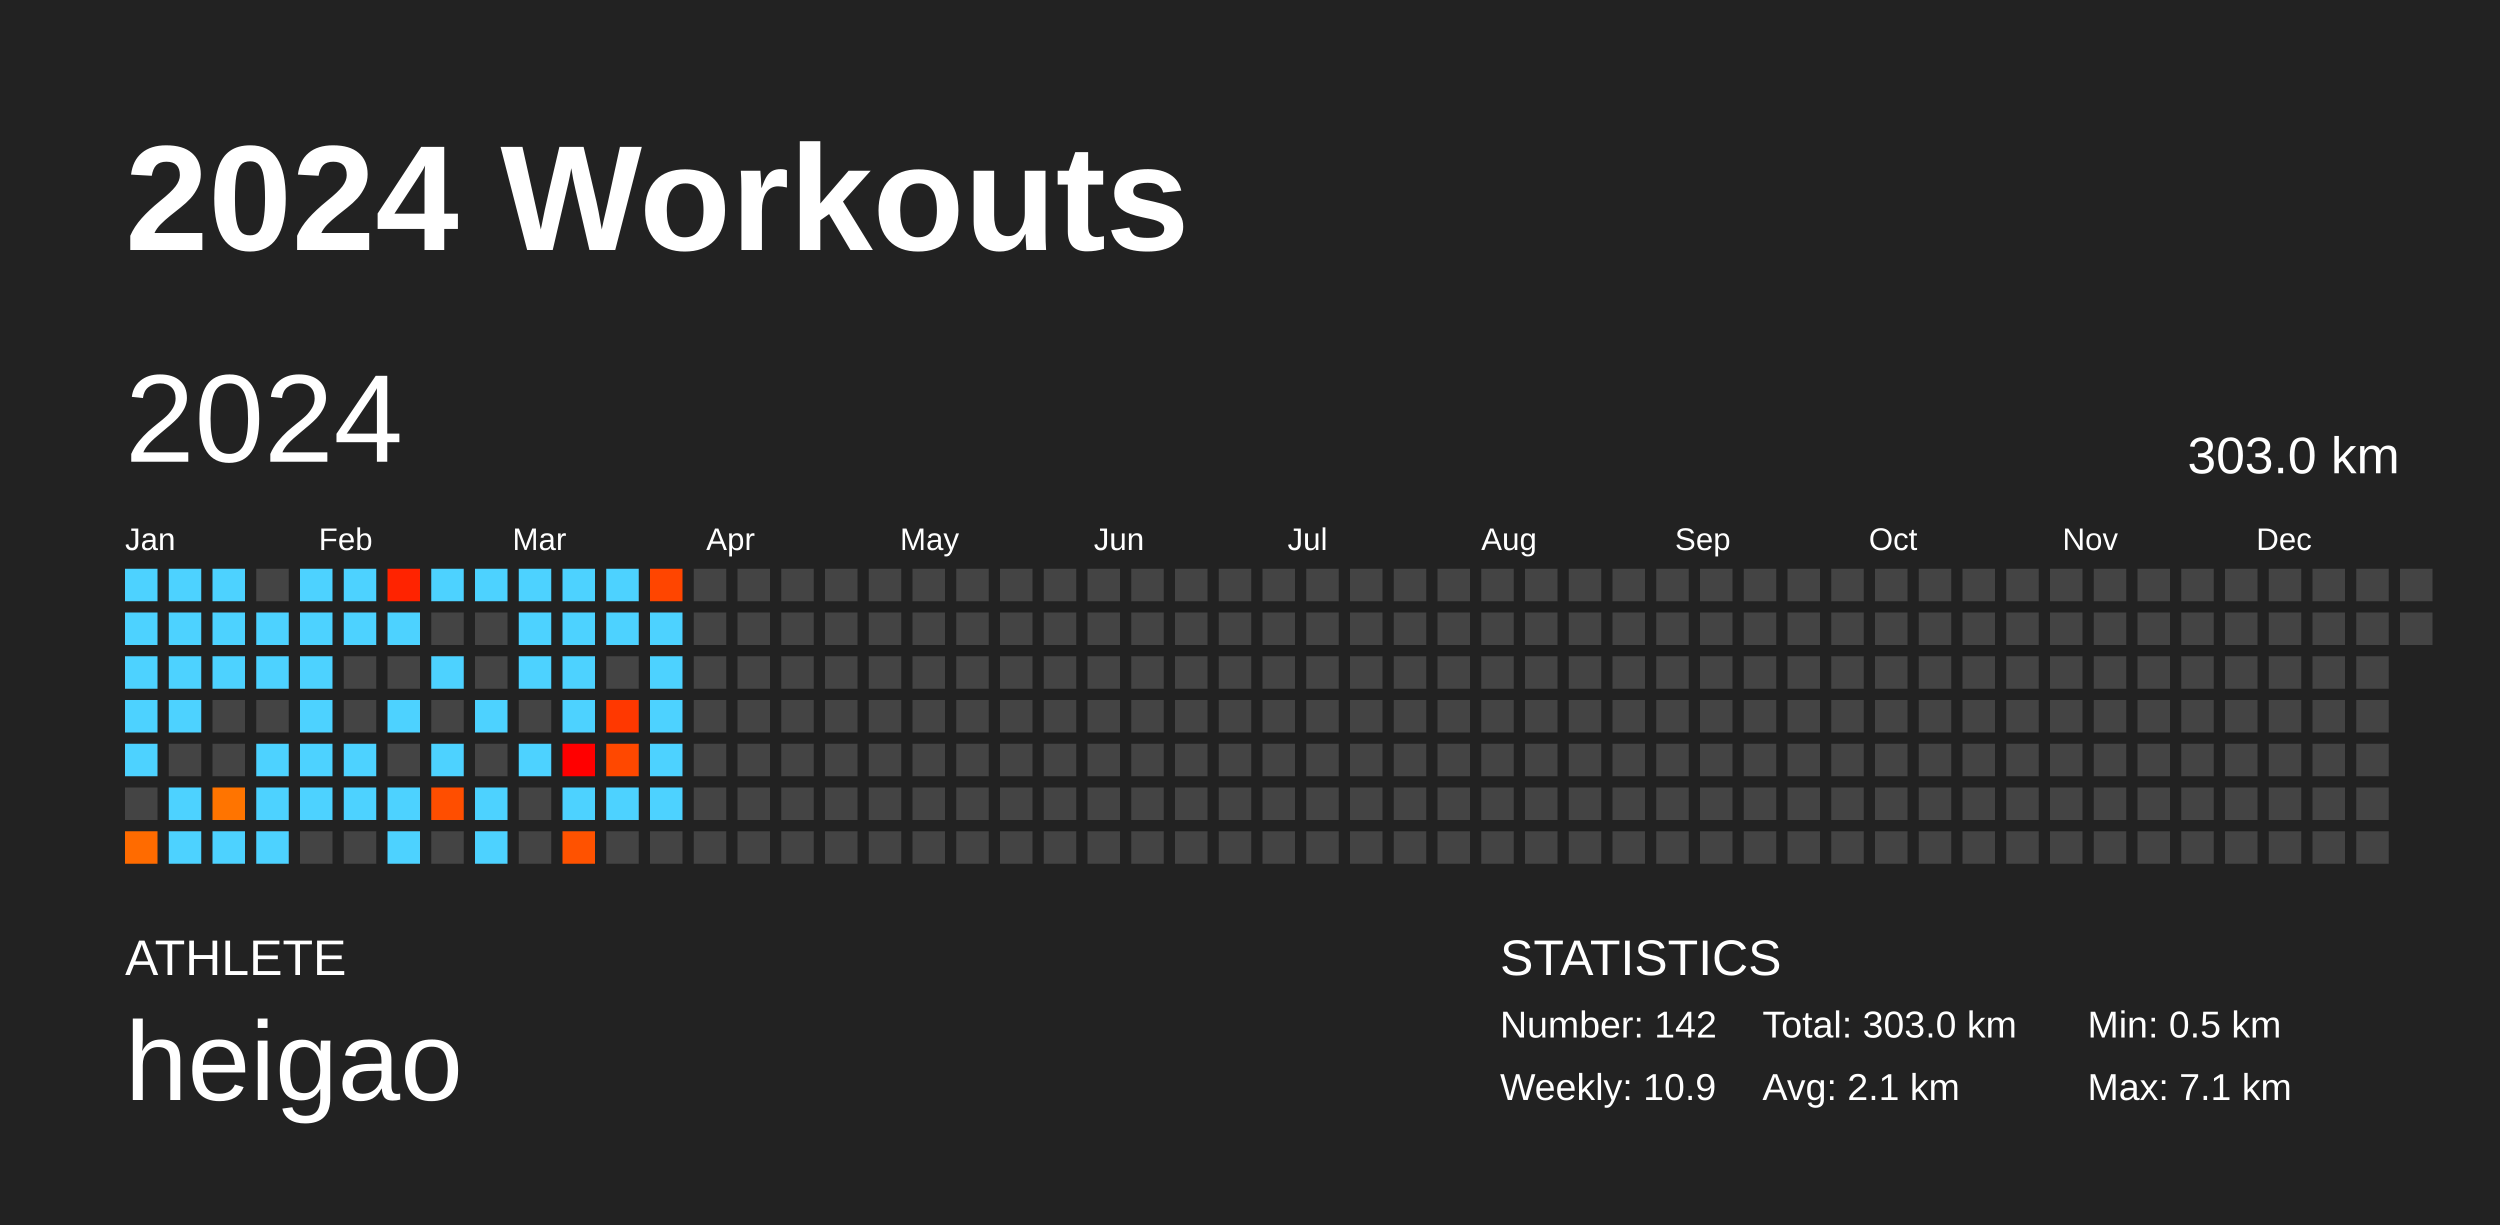
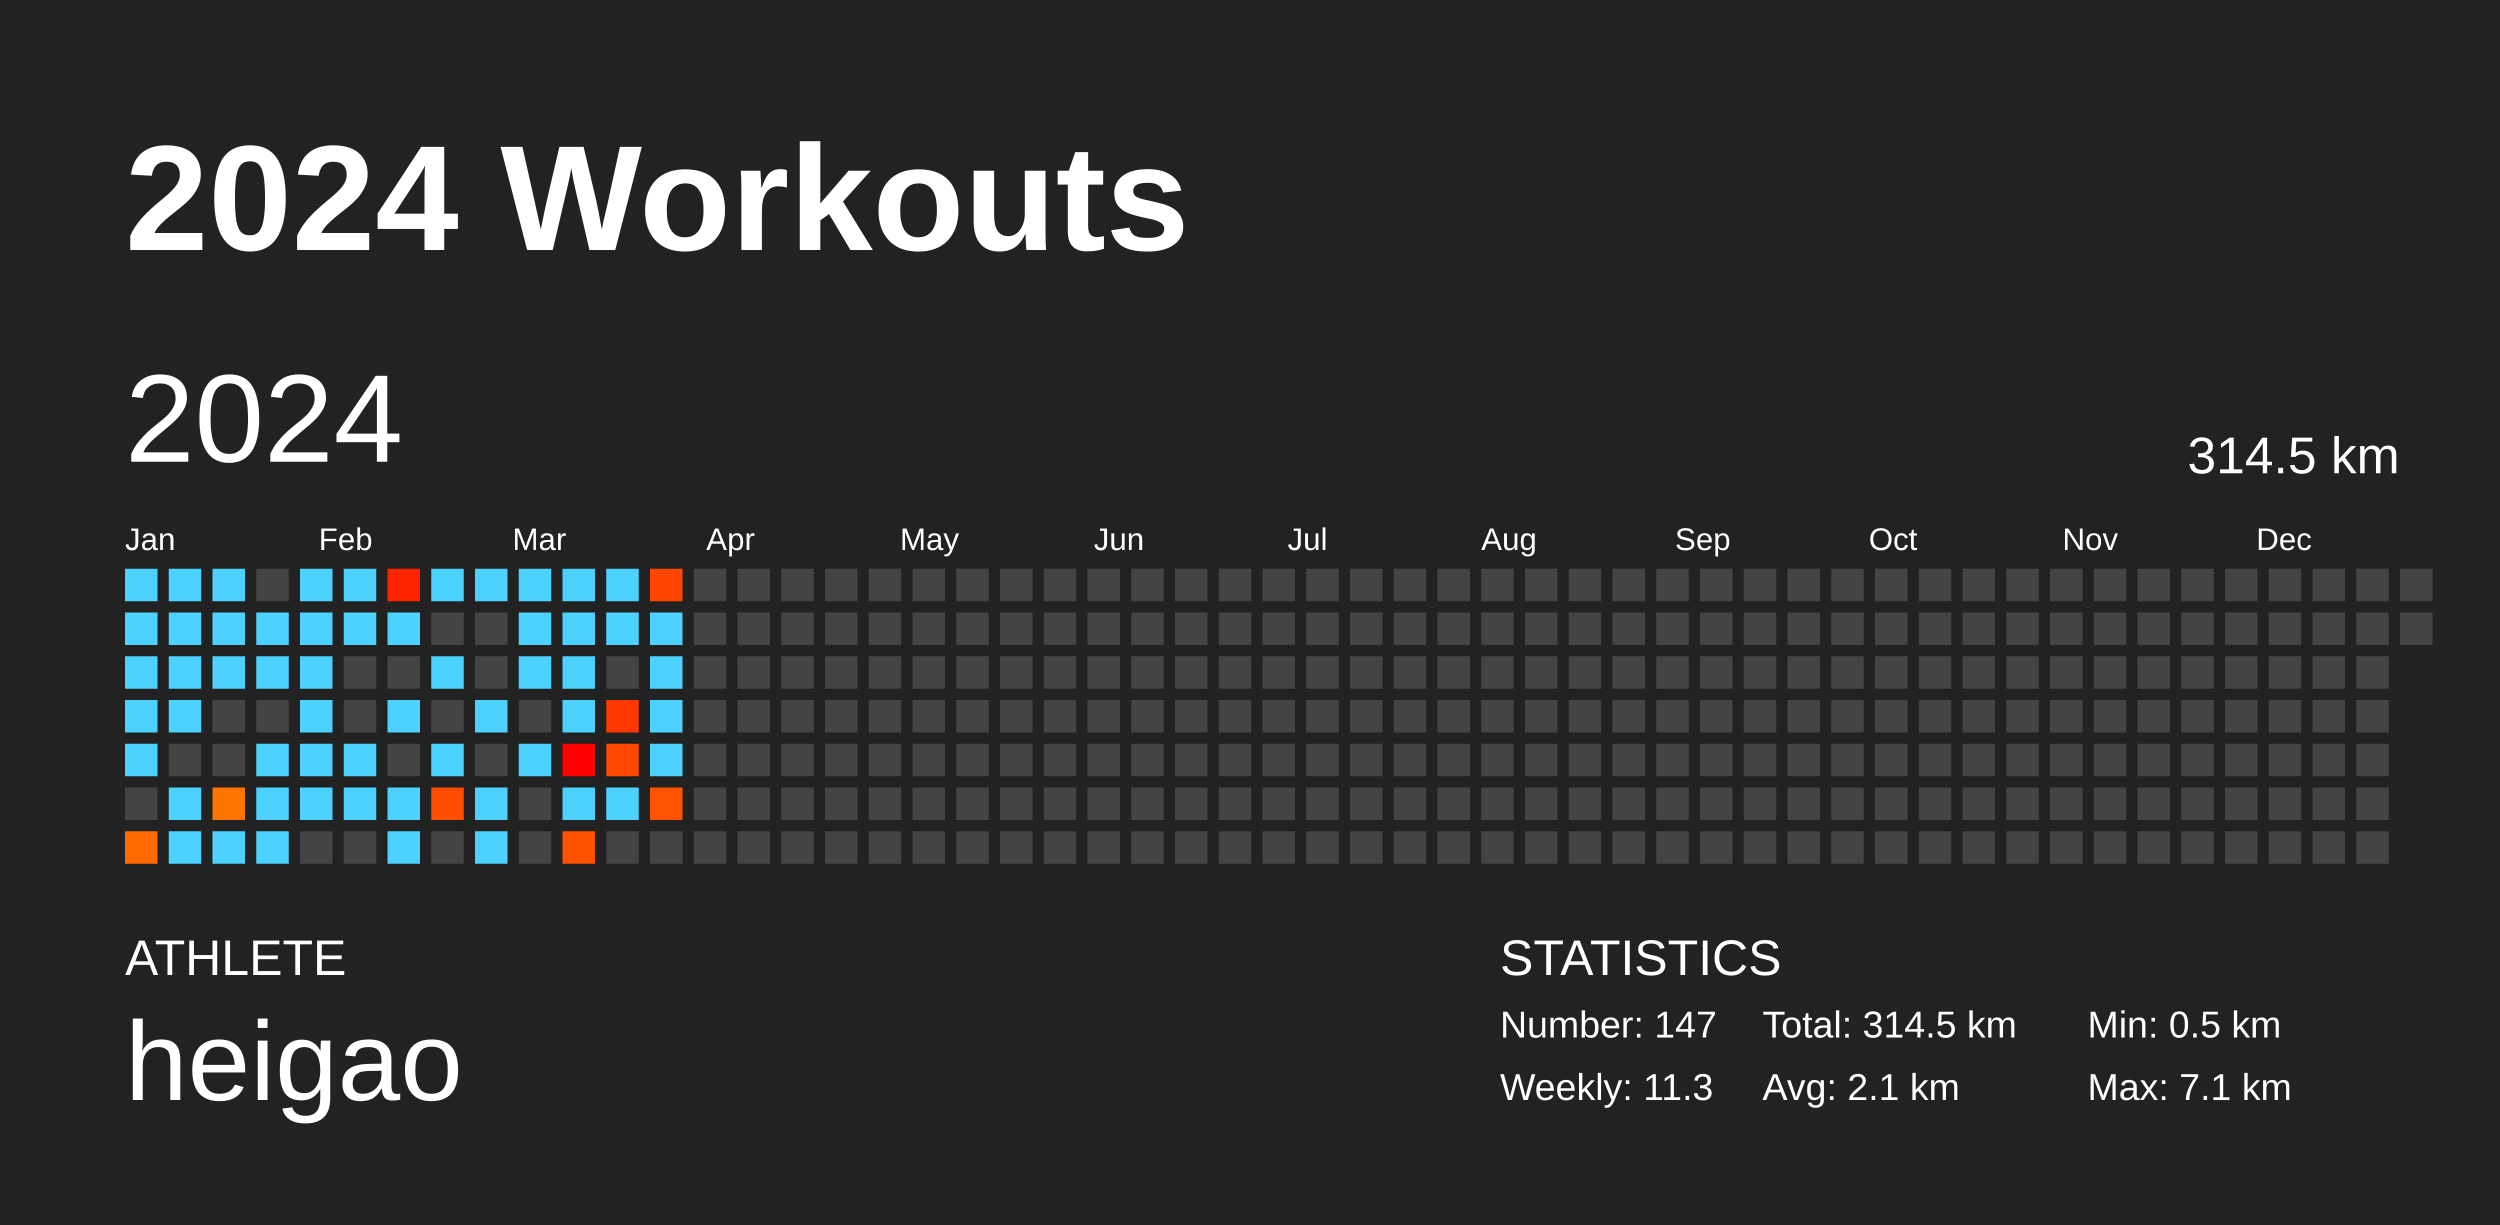
<svg xmlns="http://www.w3.org/2000/svg" baseProfile="full" height="98mm" version="1.1" viewBox="0,0,200,98" width="200mm">
  <defs />
  <rect fill="#222222" height="98" width="200" x="0" y="0" />
  <text fill="#FFFFFF" style="font-size:12px; font-family:Arial; font-weight:bold;" x="10" y="20">2024 Workouts</text>
  <text fill="#FFFFFF" style="font-size:4px; font-family:Arial" x="10" y="78">ATHLETE</text>
  <text fill="#FFFFFF" style="font-size:9px; font-family:Arial" x="10" y="88">heigao</text>
  <text fill="#FFFFFF" style="font-size:4px; font-family:Arial" x="120" y="78">STATISTICS</text>
-   <text fill="#FFFFFF" style="font-size:3px; font-family:Arial" x="120" y="83">Number: 142</text>
-   <text fill="#FFFFFF" style="font-size:3px; font-family:Arial" x="120" y="88">Weekly: 10.9</text>
-   <text fill="#FFFFFF" style="font-size:3px; font-family:Arial" x="141" y="83">Total: 303.0 km</text>
+   <text fill="#FFFFFF" style="font-size:3px; font-family:Arial" x="120" y="83">Number: 147</text>
+   <text fill="#FFFFFF" style="font-size:3px; font-family:Arial" x="120" y="88">Weekly: 11.3</text>
+   <text fill="#FFFFFF" style="font-size:3px; font-family:Arial" x="141" y="83">Total: 314.5 km</text>
  <text fill="#FFFFFF" style="font-size:3px; font-family:Arial" x="141" y="88">Avg: 2.1 km</text>
  <text fill="#FFFFFF" style="font-size:3px; font-family:Arial" x="167" y="83">Min: 0.5 km</text>
  <text fill="#FFFFFF" style="font-size:3px; font-family:Arial" x="167" y="88">Max: 7.1 km</text>
  <text dominant-baseline="hanging" fill="#FFFFFF" style="font-size:10.0px; font-family:Arial;" x="10" y="30">2024</text>
-   <text dominant-baseline="hanging" fill="#FFFFFF" style="font-size:4.125px; font-family:Arial;" x="175" y="35">303.0 km</text>
+   <text dominant-baseline="hanging" fill="#FFFFFF" style="font-size:4.125px; font-family:Arial;" x="175" y="35">314.5 km</text>
  <text fill="#FFFFFF" style="font-size:2.5px; font-family:Arial" x="10.0" y="44">Jan</text>
  <text fill="#FFFFFF" style="font-size:2.5px; font-family:Arial" x="25.5" y="44">Feb</text>
  <text fill="#FFFFFF" style="font-size:2.5px; font-family:Arial" x="41.0" y="44">Mar</text>
  <text fill="#FFFFFF" style="font-size:2.5px; font-family:Arial" x="56.5" y="44">Apr</text>
  <text fill="#FFFFFF" style="font-size:2.5px; font-family:Arial" x="72.0" y="44">May</text>
  <text fill="#FFFFFF" style="font-size:2.5px; font-family:Arial" x="87.5" y="44">Jun</text>
  <text fill="#FFFFFF" style="font-size:2.5px; font-family:Arial" x="103.0" y="44">Jul</text>
  <text fill="#FFFFFF" style="font-size:2.5px; font-family:Arial" x="118.5" y="44">Aug</text>
  <text fill="#FFFFFF" style="font-size:2.5px; font-family:Arial" x="134.0" y="44">Sep</text>
  <text fill="#FFFFFF" style="font-size:2.5px; font-family:Arial" x="149.5" y="44">Oct</text>
  <text fill="#FFFFFF" style="font-size:2.5px; font-family:Arial" x="165.0" y="44">Nov</text>
  <text fill="#FFFFFF" style="font-size:2.5px; font-family:Arial" x="180.5" y="44">Dec</text>
  <rect fill="#4dd2ff" height="2.6" width="2.6" x="10.0" y="45.5" />
  <rect fill="#4dd2ff" height="2.6" width="2.6" x="10.0" y="49.0" />
  <rect fill="#4dd2ff" height="2.6" width="2.6" x="10.0" y="52.5" />
  <rect fill="#4dd2ff" height="2.6" width="2.6" x="10.0" y="56.0" />
  <rect fill="#4dd2ff" height="2.6" width="2.6" x="10.0" y="59.5" />
  <rect fill="#444444" height="2.6" width="2.6" x="10.0" y="63.0" />
  <rect fill="#ff6b00" height="2.6" width="2.6" x="10.0" y="66.5" />
  <rect fill="#4dd2ff" height="2.6" width="2.6" x="13.5" y="45.5" />
  <rect fill="#4dd2ff" height="2.6" width="2.6" x="13.5" y="49.0" />
  <rect fill="#4dd2ff" height="2.6" width="2.6" x="13.5" y="52.5" />
  <rect fill="#4dd2ff" height="2.6" width="2.6" x="13.5" y="56.0" />
  <rect fill="#444444" height="2.6" width="2.6" x="13.5" y="59.5" />
  <rect fill="#4dd2ff" height="2.6" width="2.6" x="13.5" y="63.0" />
  <rect fill="#4dd2ff" height="2.6" width="2.6" x="13.5" y="66.5" />
  <rect fill="#4dd2ff" height="2.6" width="2.6" x="17.0" y="45.5" />
  <rect fill="#4dd2ff" height="2.6" width="2.6" x="17.0" y="49.0" />
  <rect fill="#4dd2ff" height="2.6" width="2.6" x="17.0" y="52.5" />
  <rect fill="#444444" height="2.6" width="2.6" x="17.0" y="56.0" />
  <rect fill="#444444" height="2.6" width="2.6" x="17.0" y="59.5" />
  <rect fill="#ff7400" height="2.6" width="2.6" x="17.0" y="63.0" />
  <rect fill="#4dd2ff" height="2.6" width="2.6" x="17.0" y="66.5" />
  <rect fill="#444444" height="2.6" width="2.6" x="20.5" y="45.5" />
  <rect fill="#4dd2ff" height="2.6" width="2.6" x="20.5" y="49.0" />
  <rect fill="#4dd2ff" height="2.6" width="2.6" x="20.5" y="52.5" />
  <rect fill="#444444" height="2.6" width="2.6" x="20.5" y="56.0" />
  <rect fill="#4dd2ff" height="2.6" width="2.6" x="20.5" y="59.5" />
  <rect fill="#4dd2ff" height="2.6" width="2.6" x="20.5" y="63.0" />
  <rect fill="#4dd2ff" height="2.6" width="2.6" x="20.5" y="66.5" />
  <rect fill="#4dd2ff" height="2.6" width="2.6" x="24.0" y="45.5" />
  <rect fill="#4dd2ff" height="2.6" width="2.6" x="24.0" y="49.0" />
  <rect fill="#4dd2ff" height="2.6" width="2.6" x="24.0" y="52.5" />
  <rect fill="#4dd2ff" height="2.6" width="2.6" x="24.0" y="56.0" />
  <rect fill="#4dd2ff" height="2.6" width="2.6" x="24.0" y="59.5" />
  <rect fill="#4dd2ff" height="2.6" width="2.6" x="24.0" y="63.0" />
  <rect fill="#444444" height="2.6" width="2.6" x="24.0" y="66.5" />
  <rect fill="#4dd2ff" height="2.6" width="2.6" x="27.5" y="45.5" />
  <rect fill="#4dd2ff" height="2.6" width="2.6" x="27.5" y="49.0" />
  <rect fill="#444444" height="2.6" width="2.6" x="27.5" y="52.5" />
  <rect fill="#444444" height="2.6" width="2.6" x="27.5" y="56.0" />
  <rect fill="#4dd2ff" height="2.6" width="2.6" x="27.5" y="59.5" />
  <rect fill="#4dd2ff" height="2.6" width="2.6" x="27.5" y="63.0" />
  <rect fill="#444444" height="2.6" width="2.6" x="27.5" y="66.5" />
  <rect fill="#ff2300" height="2.6" width="2.6" x="31.0" y="45.5" />
  <rect fill="#4dd2ff" height="2.6" width="2.6" x="31.0" y="49.0" />
  <rect fill="#444444" height="2.6" width="2.6" x="31.0" y="52.5" />
  <rect fill="#4dd2ff" height="2.6" width="2.6" x="31.0" y="56.0" />
  <rect fill="#444444" height="2.6" width="2.6" x="31.0" y="59.5" />
  <rect fill="#4dd2ff" height="2.6" width="2.6" x="31.0" y="63.0" />
  <rect fill="#4dd2ff" height="2.6" width="2.6" x="31.0" y="66.5" />
  <rect fill="#4dd2ff" height="2.6" width="2.6" x="34.5" y="45.5" />
  <rect fill="#444444" height="2.6" width="2.6" x="34.5" y="49.0" />
  <rect fill="#4dd2ff" height="2.6" width="2.6" x="34.5" y="52.5" />
  <rect fill="#444444" height="2.6" width="2.6" x="34.5" y="56.0" />
  <rect fill="#4dd2ff" height="2.6" width="2.6" x="34.5" y="59.5" />
  <rect fill="#ff4e00" height="2.6" width="2.6" x="34.5" y="63.0" />
  <rect fill="#444444" height="2.6" width="2.6" x="34.5" y="66.5" />
  <rect fill="#4dd2ff" height="2.6" width="2.6" x="38.0" y="45.5" />
  <rect fill="#444444" height="2.6" width="2.6" x="38.0" y="49.0" />
  <rect fill="#444444" height="2.6" width="2.6" x="38.0" y="52.5" />
  <rect fill="#4dd2ff" height="2.6" width="2.6" x="38.0" y="56.0" />
  <rect fill="#444444" height="2.6" width="2.6" x="38.0" y="59.5" />
  <rect fill="#4dd2ff" height="2.6" width="2.6" x="38.0" y="63.0" />
  <rect fill="#4dd2ff" height="2.6" width="2.6" x="38.0" y="66.5" />
  <rect fill="#4dd2ff" height="2.6" width="2.6" x="41.5" y="45.5" />
  <rect fill="#4dd2ff" height="2.6" width="2.6" x="41.5" y="49.0" />
  <rect fill="#4dd2ff" height="2.6" width="2.6" x="41.5" y="52.5" />
  <rect fill="#444444" height="2.6" width="2.6" x="41.5" y="56.0" />
  <rect fill="#4dd2ff" height="2.6" width="2.6" x="41.5" y="59.5" />
  <rect fill="#444444" height="2.6" width="2.6" x="41.5" y="63.0" />
  <rect fill="#444444" height="2.6" width="2.6" x="41.5" y="66.5" />
  <rect fill="#4dd2ff" height="2.6" width="2.6" x="45.0" y="45.5" />
  <rect fill="#4dd2ff" height="2.6" width="2.6" x="45.0" y="49.0" />
  <rect fill="#4dd2ff" height="2.6" width="2.6" x="45.0" y="52.5" />
  <rect fill="#4dd2ff" height="2.6" width="2.6" x="45.0" y="56.0" />
  <rect fill="#ff0000" height="2.6" width="2.6" x="45.0" y="59.5" />
  <rect fill="#4dd2ff" height="2.6" width="2.6" x="45.0" y="63.0" />
  <rect fill="#ff5200" height="2.6" width="2.6" x="45.0" y="66.5" />
  <rect fill="#4dd2ff" height="2.6" width="2.6" x="48.5" y="45.5" />
  <rect fill="#4dd2ff" height="2.6" width="2.6" x="48.5" y="49.0" />
  <rect fill="#444444" height="2.6" width="2.6" x="48.5" y="52.5" />
  <rect fill="#ff3800" height="2.6" width="2.6" x="48.5" y="56.0" />
  <rect fill="#ff4800" height="2.6" width="2.6" x="48.5" y="59.5" />
  <rect fill="#4dd2ff" height="2.6" width="2.6" x="48.5" y="63.0" />
  <rect fill="#444444" height="2.6" width="2.6" x="48.5" y="66.5" />
  <rect fill="#ff4500" height="2.6" width="2.6" x="52.0" y="45.5" />
  <rect fill="#4dd2ff" height="2.6" width="2.6" x="52.0" y="49.0" />
  <rect fill="#4dd2ff" height="2.6" width="2.6" x="52.0" y="52.5" />
  <rect fill="#4dd2ff" height="2.6" width="2.6" x="52.0" y="56.0" />
  <rect fill="#4dd2ff" height="2.6" width="2.6" x="52.0" y="59.5" />
-   <rect fill="#4dd2ff" height="2.6" width="2.6" x="52.0" y="63.0" />
+   <rect fill="#ff5300" height="2.6" width="2.6" x="52.0" y="63.0" />
  <rect fill="#444444" height="2.6" width="2.6" x="52.0" y="66.5" />
  <rect fill="#444444" height="2.6" width="2.6" x="55.5" y="45.5" />
  <rect fill="#444444" height="2.6" width="2.6" x="55.5" y="49.0" />
  <rect fill="#444444" height="2.6" width="2.6" x="55.5" y="52.5" />
  <rect fill="#444444" height="2.6" width="2.6" x="55.5" y="56.0" />
  <rect fill="#444444" height="2.6" width="2.6" x="55.5" y="59.5" />
  <rect fill="#444444" height="2.6" width="2.6" x="55.5" y="63.0" />
  <rect fill="#444444" height="2.6" width="2.6" x="55.5" y="66.5" />
  <rect fill="#444444" height="2.6" width="2.6" x="59.0" y="45.5" />
  <rect fill="#444444" height="2.6" width="2.6" x="59.0" y="49.0" />
  <rect fill="#444444" height="2.6" width="2.6" x="59.0" y="52.5" />
  <rect fill="#444444" height="2.6" width="2.6" x="59.0" y="56.0" />
  <rect fill="#444444" height="2.6" width="2.6" x="59.0" y="59.5" />
  <rect fill="#444444" height="2.6" width="2.6" x="59.0" y="63.0" />
  <rect fill="#444444" height="2.6" width="2.6" x="59.0" y="66.5" />
  <rect fill="#444444" height="2.6" width="2.6" x="62.5" y="45.5" />
  <rect fill="#444444" height="2.6" width="2.6" x="62.5" y="49.0" />
  <rect fill="#444444" height="2.6" width="2.6" x="62.5" y="52.5" />
  <rect fill="#444444" height="2.6" width="2.6" x="62.5" y="56.0" />
  <rect fill="#444444" height="2.6" width="2.6" x="62.5" y="59.5" />
  <rect fill="#444444" height="2.6" width="2.6" x="62.5" y="63.0" />
  <rect fill="#444444" height="2.6" width="2.6" x="62.5" y="66.5" />
  <rect fill="#444444" height="2.6" width="2.6" x="66.0" y="45.5" />
  <rect fill="#444444" height="2.6" width="2.6" x="66.0" y="49.0" />
  <rect fill="#444444" height="2.6" width="2.6" x="66.0" y="52.5" />
  <rect fill="#444444" height="2.6" width="2.6" x="66.0" y="56.0" />
  <rect fill="#444444" height="2.6" width="2.6" x="66.0" y="59.5" />
  <rect fill="#444444" height="2.6" width="2.6" x="66.0" y="63.0" />
  <rect fill="#444444" height="2.6" width="2.6" x="66.0" y="66.5" />
  <rect fill="#444444" height="2.6" width="2.6" x="69.5" y="45.5" />
  <rect fill="#444444" height="2.6" width="2.6" x="69.5" y="49.0" />
  <rect fill="#444444" height="2.6" width="2.6" x="69.5" y="52.5" />
  <rect fill="#444444" height="2.6" width="2.6" x="69.5" y="56.0" />
  <rect fill="#444444" height="2.6" width="2.6" x="69.5" y="59.5" />
  <rect fill="#444444" height="2.6" width="2.6" x="69.5" y="63.0" />
  <rect fill="#444444" height="2.6" width="2.6" x="69.5" y="66.5" />
  <rect fill="#444444" height="2.6" width="2.6" x="73.0" y="45.5" />
  <rect fill="#444444" height="2.6" width="2.6" x="73.0" y="49.0" />
  <rect fill="#444444" height="2.6" width="2.6" x="73.0" y="52.5" />
  <rect fill="#444444" height="2.6" width="2.6" x="73.0" y="56.0" />
  <rect fill="#444444" height="2.6" width="2.6" x="73.0" y="59.5" />
  <rect fill="#444444" height="2.6" width="2.6" x="73.0" y="63.0" />
  <rect fill="#444444" height="2.6" width="2.6" x="73.0" y="66.5" />
  <rect fill="#444444" height="2.6" width="2.6" x="76.5" y="45.5" />
  <rect fill="#444444" height="2.6" width="2.6" x="76.5" y="49.0" />
  <rect fill="#444444" height="2.6" width="2.6" x="76.5" y="52.5" />
  <rect fill="#444444" height="2.6" width="2.6" x="76.5" y="56.0" />
  <rect fill="#444444" height="2.6" width="2.6" x="76.5" y="59.5" />
  <rect fill="#444444" height="2.6" width="2.6" x="76.5" y="63.0" />
  <rect fill="#444444" height="2.6" width="2.6" x="76.5" y="66.5" />
  <rect fill="#444444" height="2.6" width="2.6" x="80.0" y="45.5" />
  <rect fill="#444444" height="2.6" width="2.6" x="80.0" y="49.0" />
  <rect fill="#444444" height="2.6" width="2.6" x="80.0" y="52.5" />
  <rect fill="#444444" height="2.6" width="2.6" x="80.0" y="56.0" />
  <rect fill="#444444" height="2.6" width="2.6" x="80.0" y="59.5" />
  <rect fill="#444444" height="2.6" width="2.6" x="80.0" y="63.0" />
  <rect fill="#444444" height="2.6" width="2.6" x="80.0" y="66.5" />
  <rect fill="#444444" height="2.6" width="2.6" x="83.5" y="45.5" />
  <rect fill="#444444" height="2.6" width="2.6" x="83.5" y="49.0" />
  <rect fill="#444444" height="2.6" width="2.6" x="83.5" y="52.5" />
  <rect fill="#444444" height="2.6" width="2.6" x="83.5" y="56.0" />
  <rect fill="#444444" height="2.6" width="2.6" x="83.5" y="59.5" />
  <rect fill="#444444" height="2.6" width="2.6" x="83.5" y="63.0" />
  <rect fill="#444444" height="2.6" width="2.6" x="83.5" y="66.5" />
  <rect fill="#444444" height="2.6" width="2.6" x="87.0" y="45.5" />
  <rect fill="#444444" height="2.6" width="2.6" x="87.0" y="49.0" />
  <rect fill="#444444" height="2.6" width="2.6" x="87.0" y="52.5" />
  <rect fill="#444444" height="2.6" width="2.6" x="87.0" y="56.0" />
  <rect fill="#444444" height="2.6" width="2.6" x="87.0" y="59.5" />
  <rect fill="#444444" height="2.6" width="2.6" x="87.0" y="63.0" />
  <rect fill="#444444" height="2.6" width="2.6" x="87.0" y="66.5" />
  <rect fill="#444444" height="2.6" width="2.6" x="90.5" y="45.5" />
  <rect fill="#444444" height="2.6" width="2.6" x="90.5" y="49.0" />
  <rect fill="#444444" height="2.6" width="2.6" x="90.5" y="52.5" />
  <rect fill="#444444" height="2.6" width="2.6" x="90.5" y="56.0" />
  <rect fill="#444444" height="2.6" width="2.6" x="90.5" y="59.5" />
  <rect fill="#444444" height="2.6" width="2.6" x="90.5" y="63.0" />
  <rect fill="#444444" height="2.6" width="2.6" x="90.5" y="66.5" />
  <rect fill="#444444" height="2.6" width="2.6" x="94.0" y="45.5" />
  <rect fill="#444444" height="2.6" width="2.6" x="94.0" y="49.0" />
  <rect fill="#444444" height="2.6" width="2.6" x="94.0" y="52.5" />
  <rect fill="#444444" height="2.6" width="2.6" x="94.0" y="56.0" />
  <rect fill="#444444" height="2.6" width="2.6" x="94.0" y="59.5" />
  <rect fill="#444444" height="2.6" width="2.6" x="94.0" y="63.0" />
  <rect fill="#444444" height="2.6" width="2.6" x="94.0" y="66.5" />
  <rect fill="#444444" height="2.6" width="2.6" x="97.5" y="45.5" />
  <rect fill="#444444" height="2.6" width="2.6" x="97.5" y="49.0" />
  <rect fill="#444444" height="2.6" width="2.6" x="97.5" y="52.5" />
  <rect fill="#444444" height="2.6" width="2.6" x="97.5" y="56.0" />
  <rect fill="#444444" height="2.6" width="2.6" x="97.5" y="59.5" />
  <rect fill="#444444" height="2.6" width="2.6" x="97.5" y="63.0" />
  <rect fill="#444444" height="2.6" width="2.6" x="97.5" y="66.5" />
  <rect fill="#444444" height="2.6" width="2.6" x="101.0" y="45.5" />
  <rect fill="#444444" height="2.6" width="2.6" x="101.0" y="49.0" />
  <rect fill="#444444" height="2.6" width="2.6" x="101.0" y="52.5" />
  <rect fill="#444444" height="2.6" width="2.6" x="101.0" y="56.0" />
  <rect fill="#444444" height="2.6" width="2.6" x="101.0" y="59.5" />
  <rect fill="#444444" height="2.6" width="2.6" x="101.0" y="63.0" />
  <rect fill="#444444" height="2.6" width="2.6" x="101.0" y="66.5" />
  <rect fill="#444444" height="2.6" width="2.6" x="104.5" y="45.5" />
  <rect fill="#444444" height="2.6" width="2.6" x="104.5" y="49.0" />
  <rect fill="#444444" height="2.6" width="2.6" x="104.5" y="52.5" />
  <rect fill="#444444" height="2.6" width="2.6" x="104.5" y="56.0" />
  <rect fill="#444444" height="2.6" width="2.6" x="104.5" y="59.5" />
  <rect fill="#444444" height="2.6" width="2.6" x="104.5" y="63.0" />
  <rect fill="#444444" height="2.6" width="2.6" x="104.5" y="66.5" />
  <rect fill="#444444" height="2.6" width="2.6" x="108.0" y="45.5" />
  <rect fill="#444444" height="2.6" width="2.6" x="108.0" y="49.0" />
  <rect fill="#444444" height="2.6" width="2.6" x="108.0" y="52.5" />
  <rect fill="#444444" height="2.6" width="2.6" x="108.0" y="56.0" />
  <rect fill="#444444" height="2.6" width="2.6" x="108.0" y="59.5" />
  <rect fill="#444444" height="2.6" width="2.6" x="108.0" y="63.0" />
  <rect fill="#444444" height="2.6" width="2.6" x="108.0" y="66.5" />
  <rect fill="#444444" height="2.6" width="2.6" x="111.5" y="45.5" />
  <rect fill="#444444" height="2.6" width="2.6" x="111.5" y="49.0" />
  <rect fill="#444444" height="2.6" width="2.6" x="111.5" y="52.5" />
  <rect fill="#444444" height="2.6" width="2.6" x="111.5" y="56.0" />
  <rect fill="#444444" height="2.6" width="2.6" x="111.5" y="59.5" />
  <rect fill="#444444" height="2.6" width="2.6" x="111.5" y="63.0" />
  <rect fill="#444444" height="2.6" width="2.6" x="111.5" y="66.5" />
  <rect fill="#444444" height="2.6" width="2.6" x="115.0" y="45.5" />
  <rect fill="#444444" height="2.6" width="2.6" x="115.0" y="49.0" />
  <rect fill="#444444" height="2.6" width="2.6" x="115.0" y="52.5" />
  <rect fill="#444444" height="2.6" width="2.6" x="115.0" y="56.0" />
  <rect fill="#444444" height="2.6" width="2.6" x="115.0" y="59.5" />
  <rect fill="#444444" height="2.6" width="2.6" x="115.0" y="63.0" />
  <rect fill="#444444" height="2.6" width="2.6" x="115.0" y="66.5" />
  <rect fill="#444444" height="2.6" width="2.6" x="118.5" y="45.5" />
  <rect fill="#444444" height="2.6" width="2.6" x="118.5" y="49.0" />
  <rect fill="#444444" height="2.6" width="2.6" x="118.5" y="52.5" />
  <rect fill="#444444" height="2.6" width="2.6" x="118.5" y="56.0" />
  <rect fill="#444444" height="2.6" width="2.6" x="118.5" y="59.5" />
  <rect fill="#444444" height="2.6" width="2.6" x="118.5" y="63.0" />
  <rect fill="#444444" height="2.6" width="2.6" x="118.5" y="66.5" />
  <rect fill="#444444" height="2.6" width="2.6" x="122.0" y="45.5" />
  <rect fill="#444444" height="2.6" width="2.6" x="122.0" y="49.0" />
  <rect fill="#444444" height="2.6" width="2.6" x="122.0" y="52.5" />
  <rect fill="#444444" height="2.6" width="2.6" x="122.0" y="56.0" />
  <rect fill="#444444" height="2.6" width="2.6" x="122.0" y="59.5" />
  <rect fill="#444444" height="2.6" width="2.6" x="122.0" y="63.0" />
  <rect fill="#444444" height="2.6" width="2.6" x="122.0" y="66.5" />
  <rect fill="#444444" height="2.6" width="2.6" x="125.5" y="45.5" />
  <rect fill="#444444" height="2.6" width="2.6" x="125.5" y="49.0" />
  <rect fill="#444444" height="2.6" width="2.6" x="125.5" y="52.5" />
  <rect fill="#444444" height="2.6" width="2.6" x="125.5" y="56.0" />
  <rect fill="#444444" height="2.6" width="2.6" x="125.5" y="59.5" />
  <rect fill="#444444" height="2.6" width="2.6" x="125.5" y="63.0" />
  <rect fill="#444444" height="2.6" width="2.6" x="125.5" y="66.5" />
  <rect fill="#444444" height="2.6" width="2.6" x="129.0" y="45.5" />
  <rect fill="#444444" height="2.6" width="2.6" x="129.0" y="49.0" />
  <rect fill="#444444" height="2.6" width="2.6" x="129.0" y="52.5" />
  <rect fill="#444444" height="2.6" width="2.6" x="129.0" y="56.0" />
  <rect fill="#444444" height="2.6" width="2.6" x="129.0" y="59.5" />
  <rect fill="#444444" height="2.6" width="2.6" x="129.0" y="63.0" />
  <rect fill="#444444" height="2.6" width="2.6" x="129.0" y="66.5" />
  <rect fill="#444444" height="2.6" width="2.6" x="132.5" y="45.5" />
  <rect fill="#444444" height="2.6" width="2.6" x="132.5" y="49.0" />
  <rect fill="#444444" height="2.6" width="2.6" x="132.5" y="52.5" />
  <rect fill="#444444" height="2.6" width="2.6" x="132.5" y="56.0" />
  <rect fill="#444444" height="2.6" width="2.6" x="132.5" y="59.5" />
  <rect fill="#444444" height="2.6" width="2.6" x="132.5" y="63.0" />
  <rect fill="#444444" height="2.6" width="2.6" x="132.5" y="66.5" />
  <rect fill="#444444" height="2.6" width="2.6" x="136.0" y="45.5" />
  <rect fill="#444444" height="2.6" width="2.6" x="136.0" y="49.0" />
  <rect fill="#444444" height="2.6" width="2.6" x="136.0" y="52.5" />
  <rect fill="#444444" height="2.6" width="2.6" x="136.0" y="56.0" />
  <rect fill="#444444" height="2.6" width="2.6" x="136.0" y="59.5" />
  <rect fill="#444444" height="2.6" width="2.6" x="136.0" y="63.0" />
  <rect fill="#444444" height="2.6" width="2.6" x="136.0" y="66.5" />
  <rect fill="#444444" height="2.6" width="2.6" x="139.5" y="45.5" />
  <rect fill="#444444" height="2.6" width="2.6" x="139.5" y="49.0" />
  <rect fill="#444444" height="2.6" width="2.6" x="139.5" y="52.5" />
  <rect fill="#444444" height="2.6" width="2.6" x="139.5" y="56.0" />
  <rect fill="#444444" height="2.6" width="2.6" x="139.5" y="59.5" />
  <rect fill="#444444" height="2.6" width="2.6" x="139.5" y="63.0" />
  <rect fill="#444444" height="2.6" width="2.6" x="139.5" y="66.5" />
  <rect fill="#444444" height="2.6" width="2.6" x="143.0" y="45.5" />
  <rect fill="#444444" height="2.6" width="2.6" x="143.0" y="49.0" />
  <rect fill="#444444" height="2.6" width="2.6" x="143.0" y="52.5" />
  <rect fill="#444444" height="2.6" width="2.6" x="143.0" y="56.0" />
  <rect fill="#444444" height="2.6" width="2.6" x="143.0" y="59.5" />
  <rect fill="#444444" height="2.6" width="2.6" x="143.0" y="63.0" />
  <rect fill="#444444" height="2.6" width="2.6" x="143.0" y="66.5" />
  <rect fill="#444444" height="2.6" width="2.6" x="146.5" y="45.5" />
  <rect fill="#444444" height="2.6" width="2.6" x="146.5" y="49.0" />
  <rect fill="#444444" height="2.6" width="2.6" x="146.5" y="52.5" />
  <rect fill="#444444" height="2.6" width="2.6" x="146.5" y="56.0" />
  <rect fill="#444444" height="2.6" width="2.6" x="146.5" y="59.5" />
  <rect fill="#444444" height="2.6" width="2.6" x="146.5" y="63.0" />
  <rect fill="#444444" height="2.6" width="2.6" x="146.5" y="66.5" />
  <rect fill="#444444" height="2.6" width="2.6" x="150.0" y="45.5" />
  <rect fill="#444444" height="2.6" width="2.6" x="150.0" y="49.0" />
  <rect fill="#444444" height="2.6" width="2.6" x="150.0" y="52.5" />
  <rect fill="#444444" height="2.6" width="2.6" x="150.0" y="56.0" />
  <rect fill="#444444" height="2.6" width="2.6" x="150.0" y="59.5" />
  <rect fill="#444444" height="2.6" width="2.6" x="150.0" y="63.0" />
  <rect fill="#444444" height="2.6" width="2.6" x="150.0" y="66.5" />
  <rect fill="#444444" height="2.6" width="2.6" x="153.5" y="45.5" />
  <rect fill="#444444" height="2.6" width="2.6" x="153.5" y="49.0" />
  <rect fill="#444444" height="2.6" width="2.6" x="153.5" y="52.5" />
  <rect fill="#444444" height="2.6" width="2.6" x="153.5" y="56.0" />
  <rect fill="#444444" height="2.6" width="2.6" x="153.5" y="59.5" />
  <rect fill="#444444" height="2.6" width="2.6" x="153.5" y="63.0" />
  <rect fill="#444444" height="2.6" width="2.6" x="153.5" y="66.5" />
  <rect fill="#444444" height="2.6" width="2.6" x="157.0" y="45.5" />
  <rect fill="#444444" height="2.6" width="2.6" x="157.0" y="49.0" />
  <rect fill="#444444" height="2.6" width="2.6" x="157.0" y="52.5" />
  <rect fill="#444444" height="2.6" width="2.6" x="157.0" y="56.0" />
  <rect fill="#444444" height="2.6" width="2.6" x="157.0" y="59.5" />
  <rect fill="#444444" height="2.6" width="2.6" x="157.0" y="63.0" />
  <rect fill="#444444" height="2.6" width="2.6" x="157.0" y="66.5" />
  <rect fill="#444444" height="2.6" width="2.6" x="160.5" y="45.5" />
  <rect fill="#444444" height="2.6" width="2.6" x="160.5" y="49.0" />
  <rect fill="#444444" height="2.6" width="2.6" x="160.5" y="52.5" />
  <rect fill="#444444" height="2.6" width="2.6" x="160.5" y="56.0" />
  <rect fill="#444444" height="2.6" width="2.6" x="160.5" y="59.5" />
  <rect fill="#444444" height="2.6" width="2.6" x="160.5" y="63.0" />
  <rect fill="#444444" height="2.6" width="2.6" x="160.5" y="66.5" />
  <rect fill="#444444" height="2.6" width="2.6" x="164.0" y="45.5" />
  <rect fill="#444444" height="2.6" width="2.6" x="164.0" y="49.0" />
  <rect fill="#444444" height="2.6" width="2.6" x="164.0" y="52.5" />
  <rect fill="#444444" height="2.6" width="2.6" x="164.0" y="56.0" />
  <rect fill="#444444" height="2.6" width="2.6" x="164.0" y="59.5" />
  <rect fill="#444444" height="2.6" width="2.6" x="164.0" y="63.0" />
  <rect fill="#444444" height="2.6" width="2.6" x="164.0" y="66.5" />
  <rect fill="#444444" height="2.6" width="2.6" x="167.5" y="45.5" />
  <rect fill="#444444" height="2.6" width="2.6" x="167.5" y="49.0" />
  <rect fill="#444444" height="2.6" width="2.6" x="167.5" y="52.5" />
  <rect fill="#444444" height="2.6" width="2.6" x="167.5" y="56.0" />
  <rect fill="#444444" height="2.6" width="2.6" x="167.5" y="59.5" />
  <rect fill="#444444" height="2.6" width="2.6" x="167.5" y="63.0" />
  <rect fill="#444444" height="2.6" width="2.6" x="167.5" y="66.5" />
  <rect fill="#444444" height="2.6" width="2.6" x="171.0" y="45.5" />
  <rect fill="#444444" height="2.6" width="2.6" x="171.0" y="49.0" />
  <rect fill="#444444" height="2.6" width="2.6" x="171.0" y="52.5" />
  <rect fill="#444444" height="2.6" width="2.6" x="171.0" y="56.0" />
  <rect fill="#444444" height="2.6" width="2.6" x="171.0" y="59.5" />
  <rect fill="#444444" height="2.6" width="2.6" x="171.0" y="63.0" />
  <rect fill="#444444" height="2.6" width="2.6" x="171.0" y="66.5" />
  <rect fill="#444444" height="2.6" width="2.6" x="174.5" y="45.5" />
  <rect fill="#444444" height="2.6" width="2.6" x="174.5" y="49.0" />
  <rect fill="#444444" height="2.6" width="2.6" x="174.5" y="52.5" />
  <rect fill="#444444" height="2.6" width="2.6" x="174.5" y="56.0" />
  <rect fill="#444444" height="2.6" width="2.6" x="174.5" y="59.5" />
  <rect fill="#444444" height="2.6" width="2.6" x="174.5" y="63.0" />
  <rect fill="#444444" height="2.6" width="2.6" x="174.5" y="66.5" />
  <rect fill="#444444" height="2.6" width="2.6" x="178.0" y="45.5" />
  <rect fill="#444444" height="2.6" width="2.6" x="178.0" y="49.0" />
  <rect fill="#444444" height="2.6" width="2.6" x="178.0" y="52.5" />
  <rect fill="#444444" height="2.6" width="2.6" x="178.0" y="56.0" />
  <rect fill="#444444" height="2.6" width="2.6" x="178.0" y="59.5" />
  <rect fill="#444444" height="2.6" width="2.6" x="178.0" y="63.0" />
  <rect fill="#444444" height="2.6" width="2.6" x="178.0" y="66.5" />
  <rect fill="#444444" height="2.6" width="2.6" x="181.5" y="45.5" />
  <rect fill="#444444" height="2.6" width="2.6" x="181.5" y="49.0" />
  <rect fill="#444444" height="2.6" width="2.6" x="181.5" y="52.5" />
  <rect fill="#444444" height="2.6" width="2.6" x="181.5" y="56.0" />
  <rect fill="#444444" height="2.6" width="2.6" x="181.5" y="59.5" />
  <rect fill="#444444" height="2.6" width="2.6" x="181.5" y="63.0" />
  <rect fill="#444444" height="2.6" width="2.6" x="181.5" y="66.5" />
  <rect fill="#444444" height="2.6" width="2.6" x="185.0" y="45.5" />
  <rect fill="#444444" height="2.6" width="2.6" x="185.0" y="49.0" />
  <rect fill="#444444" height="2.6" width="2.6" x="185.0" y="52.5" />
  <rect fill="#444444" height="2.6" width="2.6" x="185.0" y="56.0" />
  <rect fill="#444444" height="2.6" width="2.6" x="185.0" y="59.5" />
  <rect fill="#444444" height="2.6" width="2.6" x="185.0" y="63.0" />
  <rect fill="#444444" height="2.6" width="2.6" x="185.0" y="66.5" />
  <rect fill="#444444" height="2.6" width="2.6" x="188.5" y="45.5" />
  <rect fill="#444444" height="2.6" width="2.6" x="188.5" y="49.0" />
  <rect fill="#444444" height="2.6" width="2.6" x="188.5" y="52.5" />
  <rect fill="#444444" height="2.6" width="2.6" x="188.5" y="56.0" />
  <rect fill="#444444" height="2.6" width="2.6" x="188.5" y="59.5" />
  <rect fill="#444444" height="2.6" width="2.6" x="188.5" y="63.0" />
  <rect fill="#444444" height="2.6" width="2.6" x="188.5" y="66.5" />
  <rect fill="#444444" height="2.6" width="2.6" x="192.0" y="45.5" />
  <rect fill="#444444" height="2.6" width="2.6" x="192.0" y="49.0" />
</svg>
